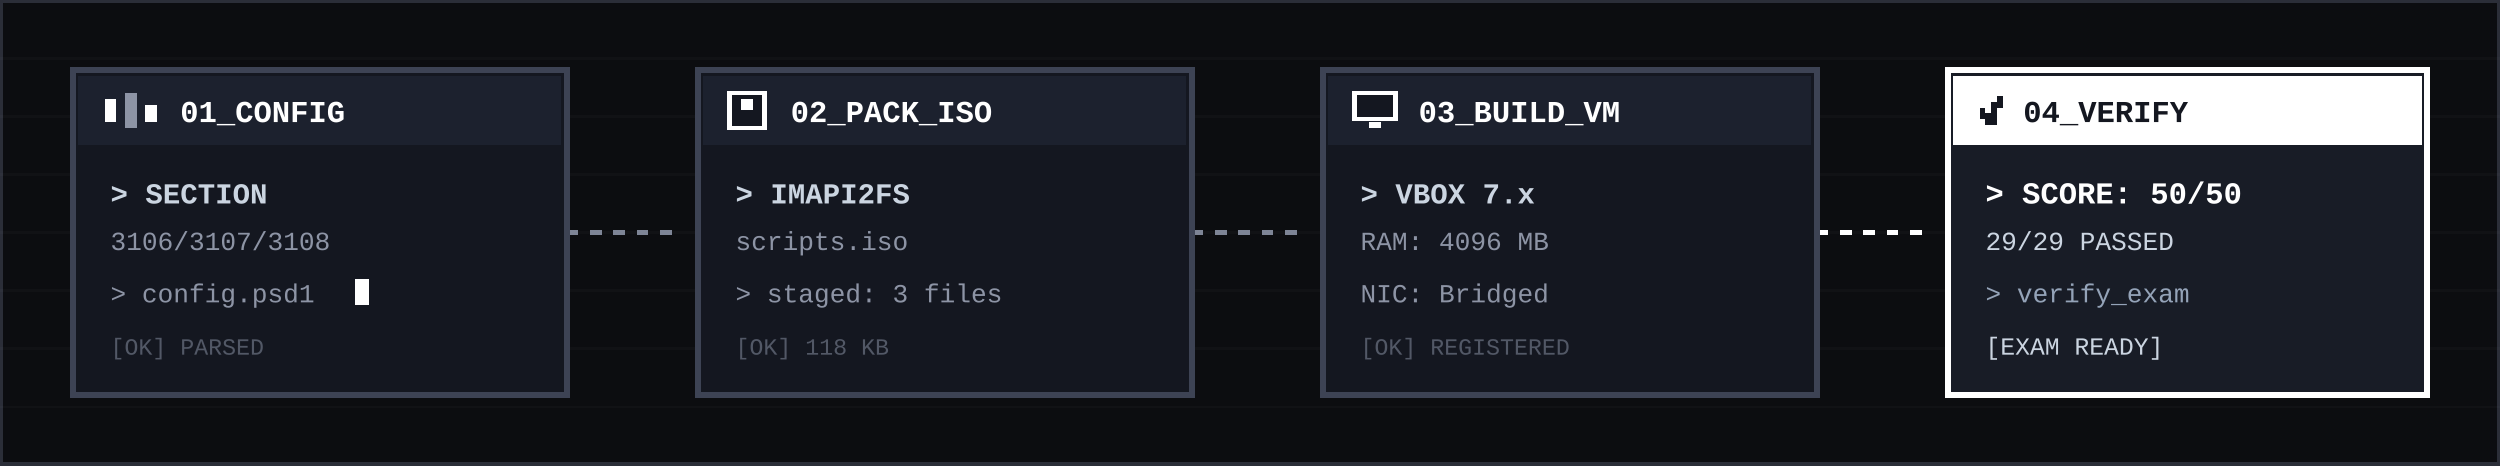
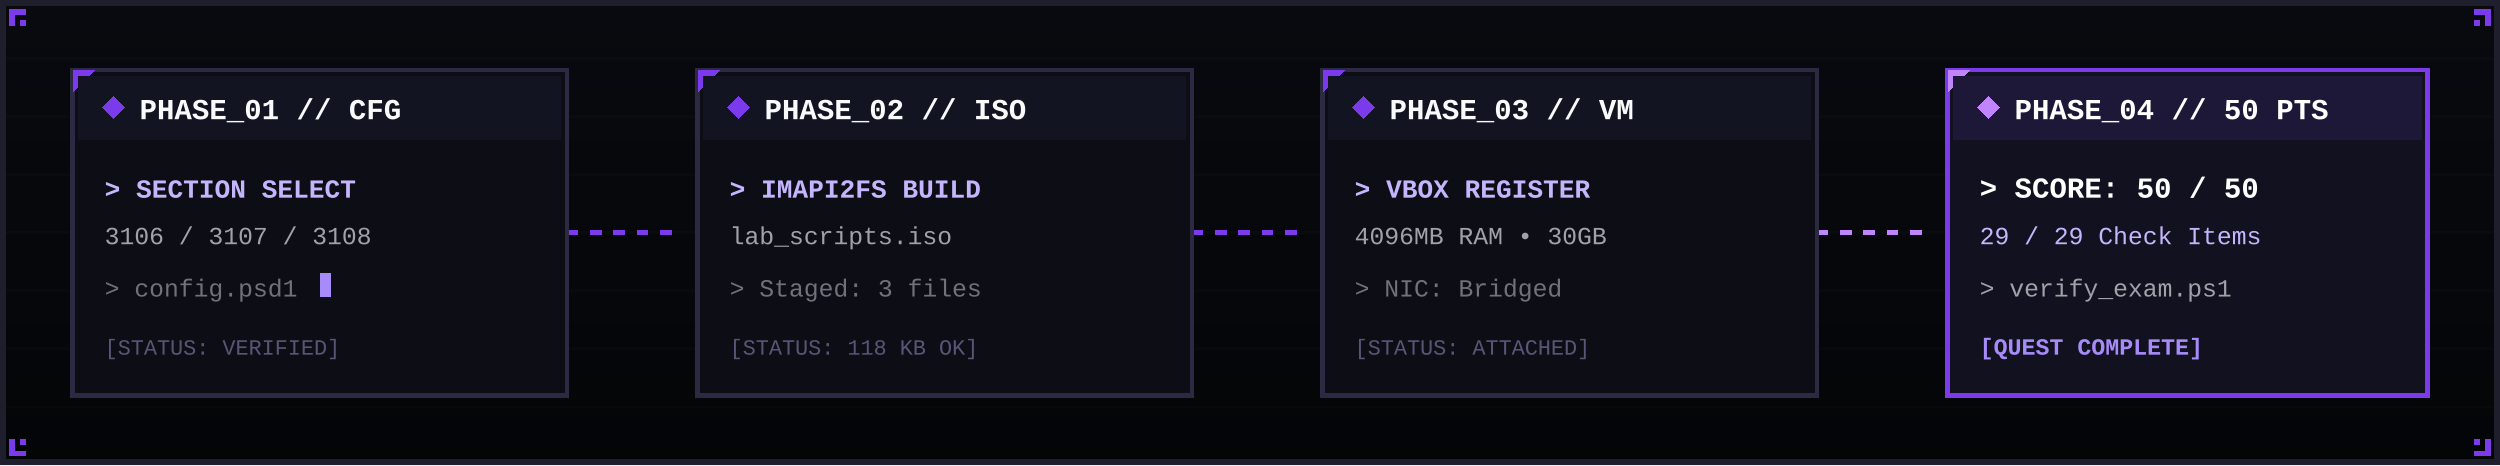
<svg xmlns="http://www.w3.org/2000/svg" viewBox="0 0 860 160" width="100%" height="160" shape-rendering="crispEdges">
  <defs>
+     <linearGradient id="wfBg" x1="0%" y1="0%" x2="0%" y2="100%">
+       <stop offset="0%" stop-color="#090a0f" />
+       <stop offset="100%" stop-color="#040507" />
+     </linearGradient>
    <style>
-       @keyframes blinkCursor {
+       @keyframes cursorBlink {
        0%, 49% { opacity: 1; }
        50%, 100% { opacity: 0; }
      }
-       @keyframes pixelMarch {
+       @keyframes cableMarch {
        to { stroke-dashoffset: -16; }
      }
-       @keyframes floatCard {
+       @keyframes cardFloat {
        0%, 100% { transform: translateY(0px); }
        50% { transform: translateY(-2px); }
      }
-       .cursor-blink { animation: blinkCursor 1s infinite; }
-       .wire-step {
+       .cursor { animation: cursorBlink 1s infinite; }
+       .cable {
        stroke-dasharray: 4 4;
-         animation: pixelMarch 1s linear infinite;
+         animation: cableMarch 1s linear infinite;
      }
-       .card-1 { animation: floatCard 4s ease-in-out infinite 0s; }
-       .card-2 { animation: floatCard 4s ease-in-out infinite 0.5s; }
-       .card-3 { animation: floatCard 4s ease-in-out infinite 1s; }
-       .card-4 { animation: floatCard 4s ease-in-out infinite 1.5s; }
-       .retro-font {
+       .step-1 { animation: cardFloat 4s ease-in-out infinite 0s; }
+       .step-2 { animation: cardFloat 4s ease-in-out infinite 0.7s; }
+       .step-3 { animation: cardFloat 4s ease-in-out infinite 1.4s; }
+       .step-4 { animation: cardFloat 4s ease-in-out infinite 2.1s; }
+       .sys-font {
        font-family: 'Courier New', Courier, 'Lucida Console', Monaco, monospace;
      }
    </style>
  </defs>
-   <rect x="0" y="0" width="860" height="160" fill="#0c0d10" stroke="#2b2e38" stroke-width="2" />
-   <g stroke="#ffffff" stroke-opacity="0.02" stroke-width="1">
-     <line x1="0" y1="20" x2="860" y2="20" />
-     <line x1="0" y1="40" x2="860" y2="40" />
-     <line x1="0" y1="60" x2="860" y2="60" />
-     <line x1="0" y1="80" x2="860" y2="80" />
-     <line x1="0" y1="100" x2="860" y2="100" />
-     <line x1="0" y1="120" x2="860" y2="120" />
-     <line x1="0" y1="140" x2="860" y2="140" />
+   <rect x="1" y="1" width="858" height="158" fill="url(#wfBg)" stroke="#1e1e2d" stroke-width="2" />
+   <g fill="#7c3aed">
+     <rect x="3" y="3" width="6" height="2" />
+     <rect x="3" y="3" width="2" height="6" />
+     <rect x="7" y="7" width="2" height="2" />
+     <rect x="851" y="3" width="6" height="2" />
+     <rect x="855" y="3" width="2" height="6" />
+     <rect x="851" y="7" width="2" height="2" />
+     <rect x="3" y="155" width="6" height="2" />
+     <rect x="3" y="151" width="2" height="6" />
+     <rect x="7" y="151" width="2" height="2" />
+     <rect x="851" y="155" width="6" height="2" />
+     <rect x="855" y="151" width="2" height="6" />
+     <rect x="851" y="151" width="2" height="2" />
  </g>
-   <line class="wire-step" x1="195" y1="80" x2="235" y2="80" stroke="#7e8596" stroke-width="2" />
-   <line class="wire-step" x1="410" y1="80" x2="450" y2="80" stroke="#7e8596" stroke-width="2" />
-   <line class="wire-step" x1="625" y1="80" x2="665" y2="80" stroke="#ffffff" stroke-width="2" />
-   <g class="card-1">
-     <rect x="25" y="24" width="170" height="112" fill="#141720" stroke="#3d4354" stroke-width="2" />
-     <rect x="27" y="26" width="166" height="24" fill="#1c212e" />
-     <rect x="36" y="34" width="4" height="8" fill="#ffffff" />
-     <rect x="43" y="32" width="4" height="12" fill="#8d94a5" />
-     <rect x="50" y="36" width="4" height="6" fill="#ffffff" />
-     <text class="retro-font" x="62" y="42" fill="#ffffff" font-size="10.5" font-weight="700">01_CONFIG</text>
-     <text class="retro-font" x="38" y="70" fill="#cbd5e1" font-size="10" font-weight="bold">&gt; SECTION</text>
-     <text class="retro-font" x="38" y="86" fill="#8d94a5" font-size="9">3106/3107/3108</text>
-     <text class="retro-font" x="38" y="104" fill="#8d94a5" font-size="9">&gt; config.psd1</text>
-     <rect class="cursor-blink" x="122" y="96" width="5" height="9" fill="#ffffff" />
-     <text class="retro-font" x="38" y="122" fill="#525866" font-size="8">[OK] PARSED</text>
+   <g stroke="#ffffff" stroke-opacity="0.015" stroke-width="1">
+     <line x1="2" y1="20" x2="858" y2="20" />
+     <line x1="2" y1="40" x2="858" y2="40" />
+     <line x1="2" y1="60" x2="858" y2="60" />
+     <line x1="2" y1="80" x2="858" y2="80" />
+     <line x1="2" y1="100" x2="858" y2="100" />
+     <line x1="2" y1="120" x2="858" y2="120" />
+     <line x1="2" y1="140" x2="858" y2="140" />
  </g>
-   <g class="card-2">
-     <rect x="240" y="24" width="170" height="112" fill="#141720" stroke="#3d4354" stroke-width="2" />
-     <rect x="242" y="26" width="166" height="24" fill="#1c212e" />
-     <rect x="251" y="32" width="12" height="12" fill="#141720" stroke="#ffffff" stroke-width="1.5" />
-     <rect x="255" y="34" width="4" height="4" fill="#ffffff" />
-     <text class="retro-font" x="272" y="42" fill="#ffffff" font-size="10.5" font-weight="700">02_PACK_ISO</text>
-     <text class="retro-font" x="253" y="70" fill="#cbd5e1" font-size="10" font-weight="bold">&gt; IMAPI2FS</text>
-     <text class="retro-font" x="253" y="86" fill="#8d94a5" font-size="9">scripts.iso</text>
-     <text class="retro-font" x="253" y="104" fill="#8d94a5" font-size="9">&gt; staged: 3 files</text>
-     <text class="retro-font" x="253" y="122" fill="#525866" font-size="8">[OK] 118 KB</text>
+   <line class="cable" x1="195" y1="80" x2="235" y2="80" stroke="#7c3aed" stroke-width="2" />
+   <line class="cable" x1="410" y1="80" x2="450" y2="80" stroke="#7c3aed" stroke-width="2" />
+   <line class="cable" x1="625" y1="80" x2="665" y2="80" stroke="#c084fc" stroke-width="2" />
+   <g class="step-1">
+     <rect x="25" y="24" width="170" height="112" fill="#0c0d15" stroke="#2c2a42" stroke-width="1.5" />
+     <polygon points="25,24 33,24 25,32" fill="#7c3aed" />
+     <rect x="27" y="26" width="166" height="22" fill="#131422" />
+     <polygon points="35,37 39,33 43,37 39,41" fill="#7c3aed" />
+     <text class="sys-font" x="48" y="41" fill="#f8fafc" font-size="10" font-weight="700">PHASE_01 // CFG</text>
+     <text class="sys-font" x="36" y="68" fill="#c4b5fd" font-size="9" font-weight="bold">&gt; SECTION SELECT</text>
+     <text class="sys-font" x="36" y="84" fill="#a1a1aa" font-size="8.5">3106 / 3107 / 3108</text>
+     <text class="sys-font" x="36" y="102" fill="#71717a" font-size="8.5">&gt; config.psd1</text>
+     <rect class="cursor" x="110" y="94" width="4" height="8" fill="#a78bfa" />
+     <text class="sys-font" x="36" y="122" fill="#585676" font-size="7.5">[STATUS: VERIFIED]</text>
  </g>
-   <g class="card-3">
-     <rect x="455" y="24" width="170" height="112" fill="#141720" stroke="#3d4354" stroke-width="2" />
-     <rect x="457" y="26" width="166" height="24" fill="#1c212e" />
-     <rect x="466" y="32" width="14" height="9" fill="#141720" stroke="#ffffff" stroke-width="1.5" />
-     <rect x="471" y="42" width="4" height="2" fill="#ffffff" />
-     <text class="retro-font" x="488" y="42" fill="#ffffff" font-size="10.5" font-weight="700">03_BUILD_VM</text>
-     <text class="retro-font" x="468" y="70" fill="#cbd5e1" font-size="10" font-weight="bold">&gt; VBOX 7.x</text>
-     <text class="retro-font" x="468" y="86" fill="#8d94a5" font-size="9">RAM: 4096 MB</text>
-     <text class="retro-font" x="468" y="104" fill="#8d94a5" font-size="9">NIC: Bridged</text>
-     <text class="retro-font" x="468" y="122" fill="#525866" font-size="8">[OK] REGISTERED</text>
+   <g class="step-2">
+     <rect x="240" y="24" width="170" height="112" fill="#0c0d15" stroke="#2c2a42" stroke-width="1.5" />
+     <polygon points="240,24 248,24 240,32" fill="#7c3aed" />
+     <rect x="242" y="26" width="166" height="22" fill="#131422" />
+     <polygon points="250,37 254,33 258,37 254,41" fill="#7c3aed" />
+     <text class="sys-font" x="263" y="41" fill="#f8fafc" font-size="10" font-weight="700">PHASE_02 // ISO</text>
+     <text class="sys-font" x="251" y="68" fill="#c4b5fd" font-size="9" font-weight="bold">&gt; IMAPI2FS BUILD</text>
+     <text class="sys-font" x="251" y="84" fill="#a1a1aa" font-size="8.5">lab_scripts.iso</text>
+     <text class="sys-font" x="251" y="102" fill="#71717a" font-size="8.5">&gt; Staged: 3 files</text>
+     <text class="sys-font" x="251" y="122" fill="#585676" font-size="7.5">[STATUS: 118 KB OK]</text>
  </g>
-   <g class="card-4">
-     <rect x="670" y="24" width="165" height="112" fill="#181c26" stroke="#ffffff" stroke-width="2" />
-     <rect x="672" y="26" width="161" height="24" fill="#ffffff" />
-     <rect x="681" y="37" width="2" height="4" fill="#141720" />
-     <rect x="683" y="39" width="2" height="4" fill="#141720" />
-     <rect x="685" y="35" width="2" height="8" fill="#141720" />
-     <rect x="687" y="33" width="2" height="4" fill="#141720" />
-     <text class="retro-font" x="696" y="42" fill="#141720" font-size="10.5" font-weight="900">04_VERIFY</text>
-     <text class="retro-font" x="683" y="70" fill="#ffffff" font-size="10.5" font-weight="bold">&gt; SCORE: 50/50</text>
-     <text class="retro-font" x="683" y="86" fill="#cbd5e1" font-size="9">29/29 PASSED</text>
-     <text class="retro-font" x="683" y="104" fill="#94a3b8" font-size="9">&gt; verify_exam</text>
-     <text class="retro-font" x="683" y="122" fill="#cbd5e1" font-size="8.5">[EXAM READY]</text>
+   <g class="step-3">
+     <rect x="455" y="24" width="170" height="112" fill="#0c0d15" stroke="#2c2a42" stroke-width="1.5" />
+     <polygon points="455,24 463,24 455,32" fill="#7c3aed" />
+     <rect x="457" y="26" width="166" height="22" fill="#131422" />
+     <polygon points="465,37 469,33 473,37 469,41" fill="#7c3aed" />
+     <text class="sys-font" x="478" y="41" fill="#f8fafc" font-size="10" font-weight="700">PHASE_03 // VM</text>
+     <text class="sys-font" x="466" y="68" fill="#c4b5fd" font-size="9" font-weight="bold">&gt; VBOX REGISTER</text>
+     <text class="sys-font" x="466" y="84" fill="#a1a1aa" font-size="8.5">4096MB RAM • 30GB</text>
+     <text class="sys-font" x="466" y="102" fill="#71717a" font-size="8.5">&gt; NIC: Bridged</text>
+     <text class="sys-font" x="466" y="122" fill="#585676" font-size="7.5">[STATUS: ATTACHED]</text>
+   </g>
+   <g class="step-4">
+     <rect x="670" y="24" width="165" height="112" fill="#11111f" stroke="#7c3aed" stroke-width="1.5" />
+     <polygon points="670,24 678,24 670,32" fill="#c084fc" />
+     <rect x="672" y="26" width="161" height="22" fill="#1e1838" />
+     <polygon points="680,37 684,33 688,37 684,41" fill="#c084fc" />
+     <text class="sys-font" x="693" y="41" fill="#ffffff" font-size="10" font-weight="900">PHASE_04 // 50 PTS</text>
+     <text class="sys-font" x="681" y="68" fill="#ffffff" font-size="10" font-weight="900">&gt; SCORE: 50 / 50</text>
+     <text class="sys-font" x="681" y="84" fill="#c4b5fd" font-size="8.5">29 / 29 Check Items</text>
+     <text class="sys-font" x="681" y="102" fill="#a1a1aa" font-size="8.5">&gt; verify_exam.ps1</text>
+     <text class="sys-font" x="681" y="122" fill="#a78bfa" font-size="8" font-weight="bold">[QUEST COMPLETE]</text>
  </g>
</svg>
